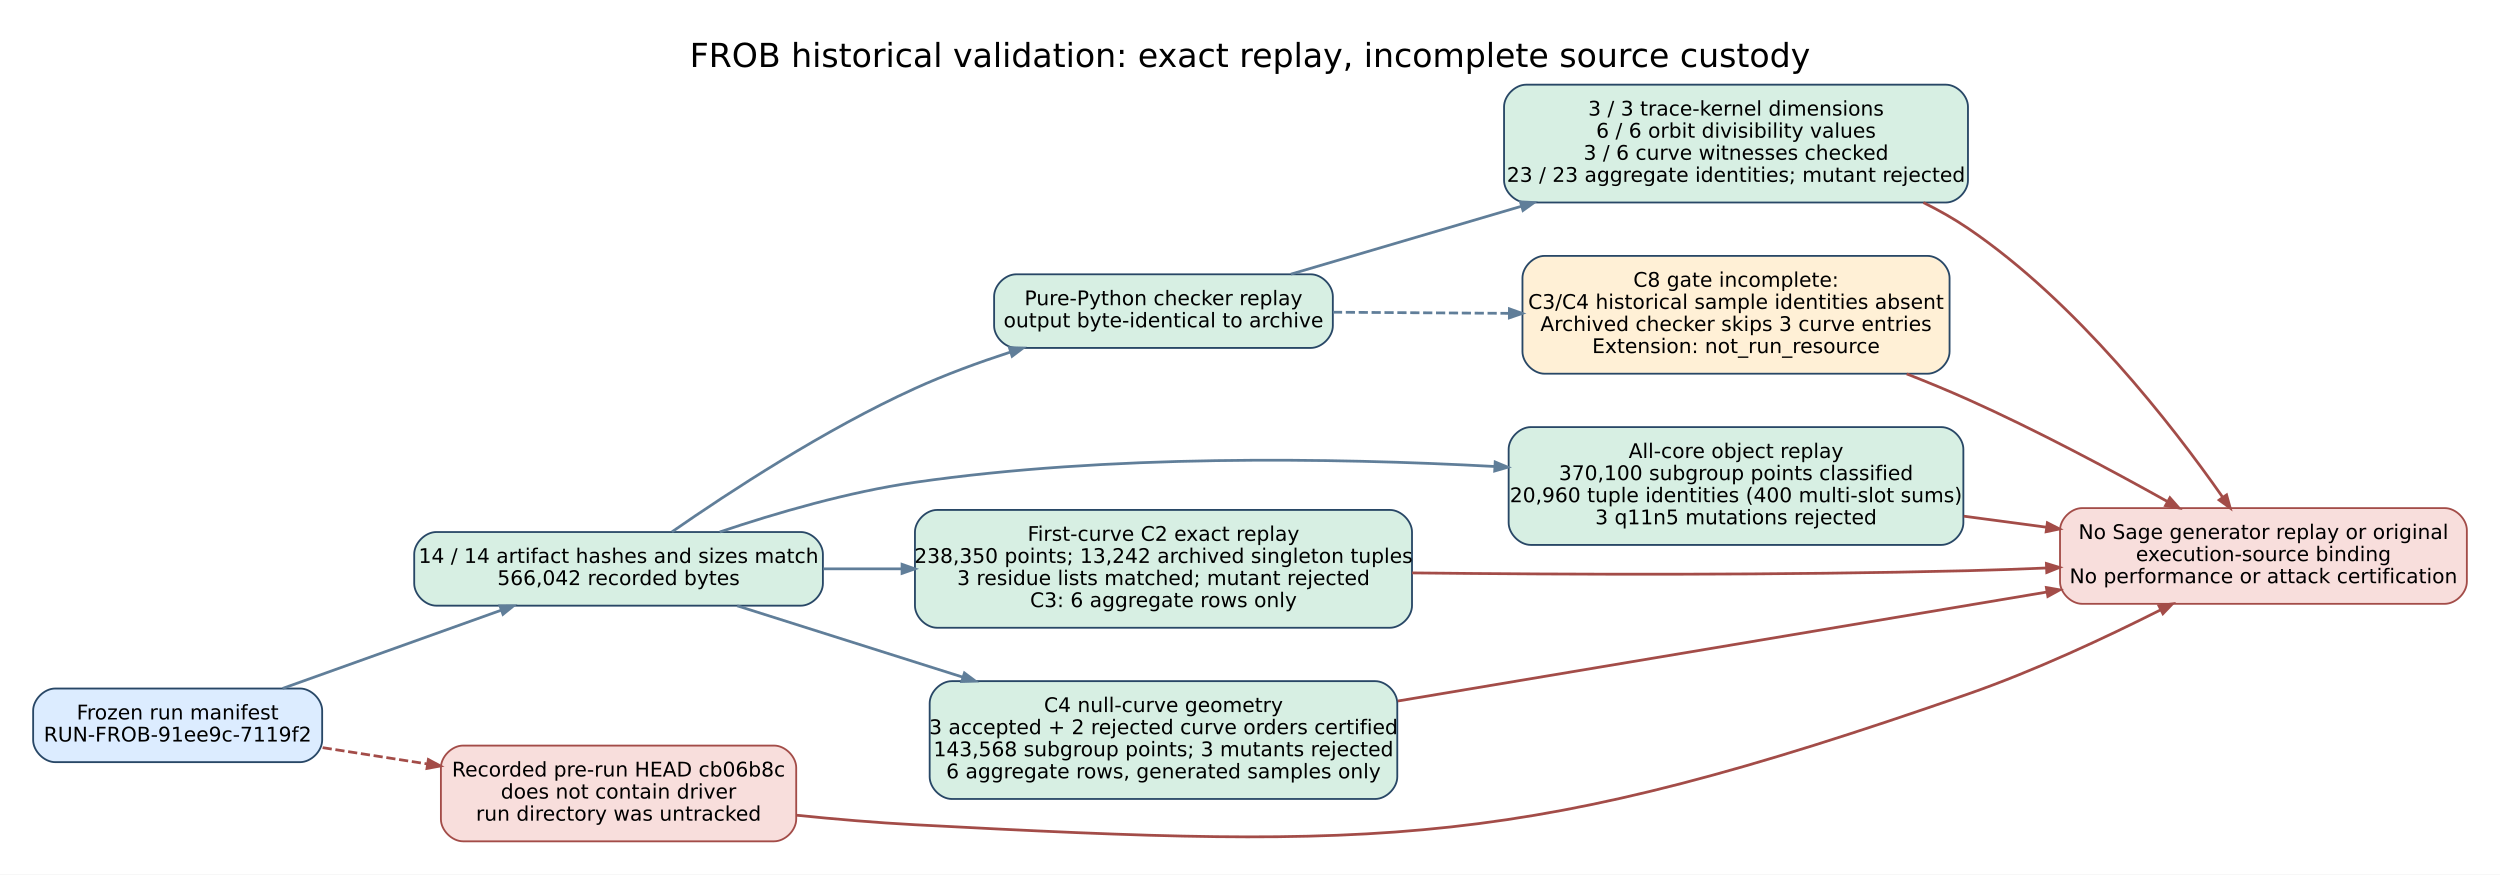
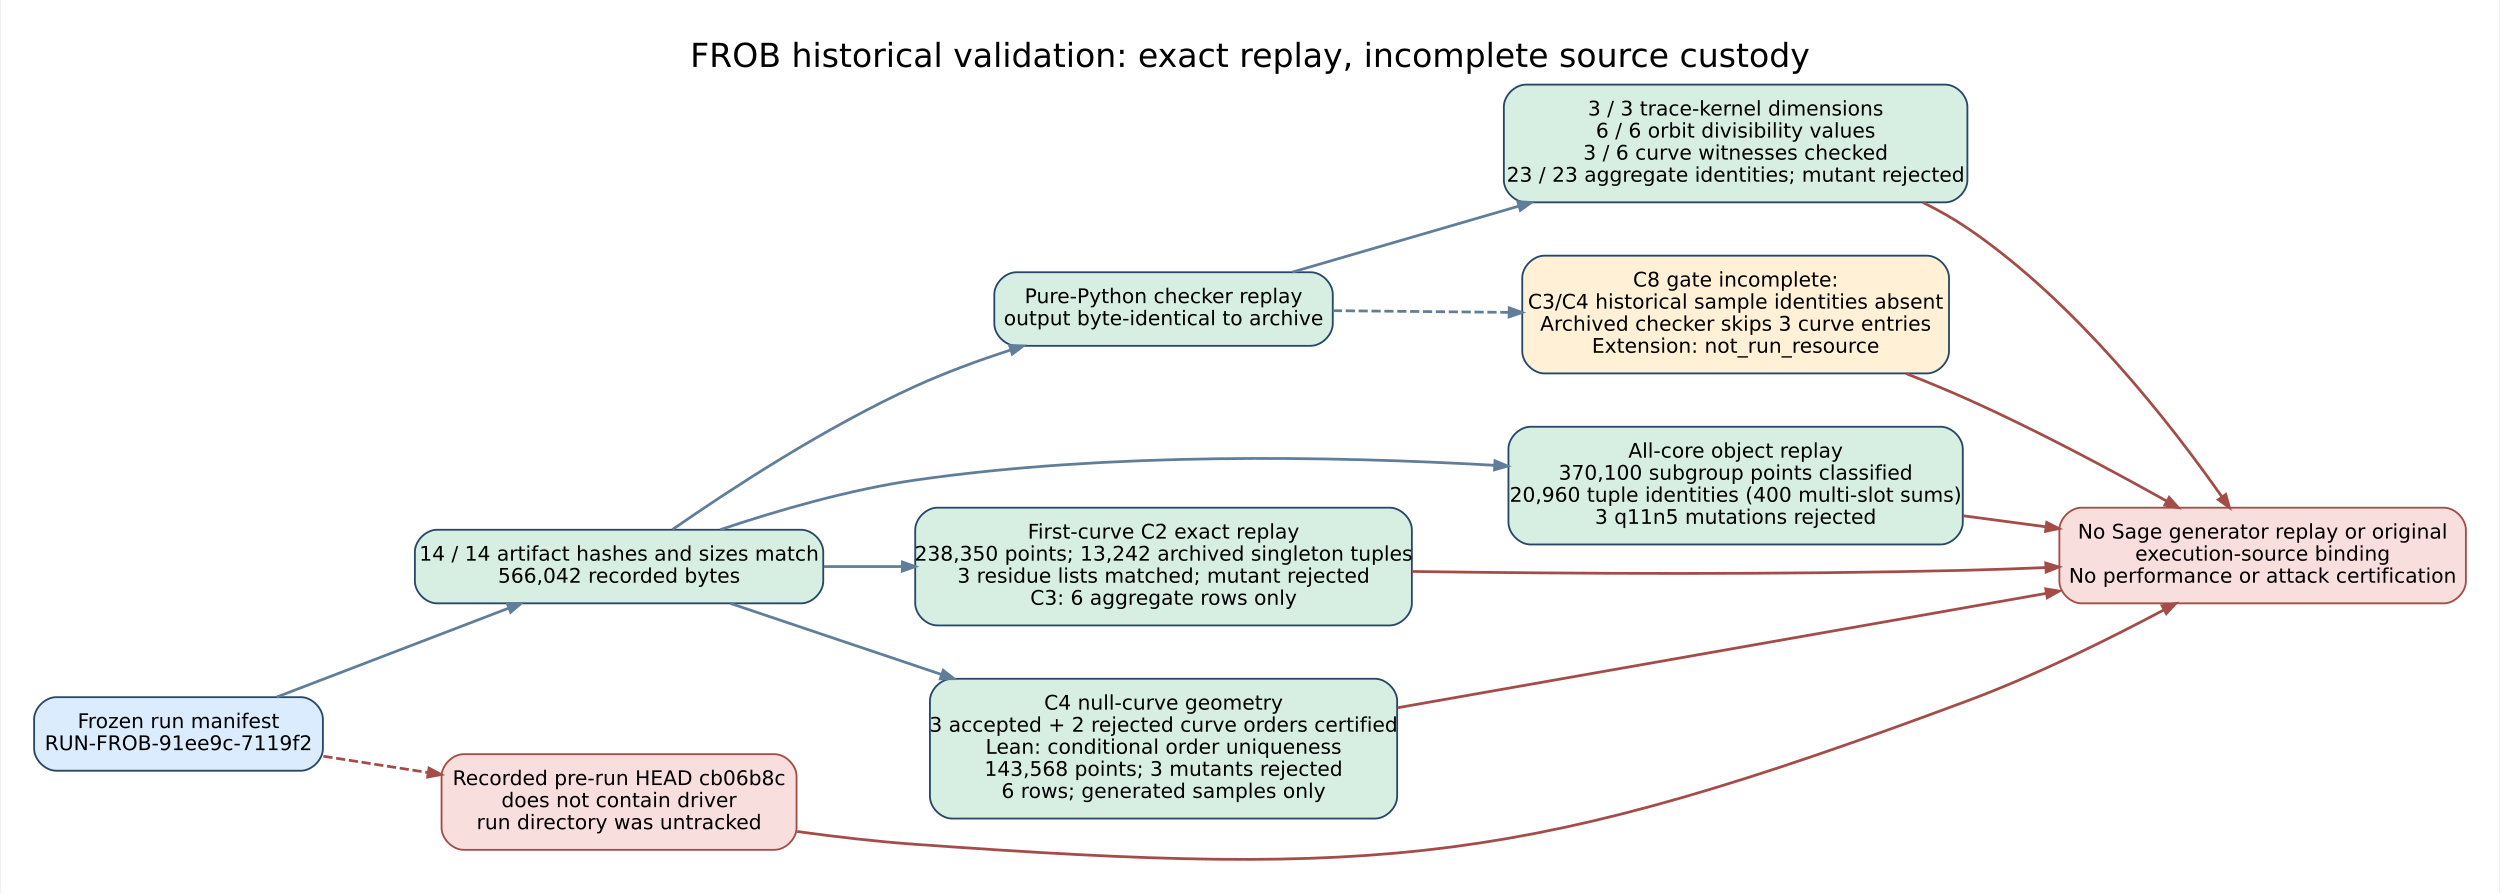
- <svg xmlns="http://www.w3.org/2000/svg" width="1358pt" height="475pt" viewBox="0.00 0.00 1358.00 475.00">
-   <g id="graph0" class="graph" transform="scale(1 1) rotate(0) translate(18 457)">
-     <polygon fill="white" stroke="transparent" points="-18,18 -18,-457 1340,-457 1340,18 -18,18" />
-     <text text-anchor="middle" x="661" y="-420.6" font-family="DejaVu Sans" font-size="18.00">FROB historical validation: exact replay, incomplete source custody</text>
+ <svg xmlns="http://www.w3.org/2000/svg" width="1358pt" height="485pt" viewBox="0.00 0.00 1358.00 485.39">
+   <g id="graph0" class="graph" transform="scale(1 1) rotate(0) translate(18 467.39)">
+     <polygon fill="white" stroke="transparent" points="-18,18 -18,-467.39 1340,-467.39 1340,18 -18,18" />
+     <text text-anchor="middle" x="661" y="-430.99" font-family="DejaVu Sans" font-size="18.00">FROB historical validation: exact replay, incomplete source custody</text>
    <g id="node1" class="node">
-       <path fill="#dcecff" stroke="#284766" d="M145,-83C145,-83 12,-83 12,-83 6,-83 0,-77 0,-71 0,-71 0,-55 0,-55 0,-49 6,-43 12,-43 12,-43 145,-43 145,-43 151,-43 157,-49 157,-55 157,-55 157,-71 157,-71 157,-77 151,-83 145,-83" />
-       <text text-anchor="middle" x="78.5" y="-66.2" font-family="DejaVu Sans" font-size="11.00">Frozen run manifest</text>
-       <text text-anchor="middle" x="78.5" y="-54.2" font-family="DejaVu Sans" font-size="11.00">RUN-FROB-91ee9c-7119f2</text>
+       <path fill="#dcecff" stroke="#284766" d="M145,-88.39C145,-88.39 12,-88.39 12,-88.39 6,-88.39 0,-82.39 0,-76.39 0,-76.39 0,-60.39 0,-60.39 0,-54.39 6,-48.39 12,-48.39 12,-48.39 145,-48.39 145,-48.39 151,-48.39 157,-54.39 157,-60.39 157,-60.39 157,-76.39 157,-76.39 157,-82.39 151,-88.39 145,-88.39" />
+       <text text-anchor="middle" x="78.5" y="-71.59" font-family="DejaVu Sans" font-size="11.00">Frozen run manifest</text>
+       <text text-anchor="middle" x="78.5" y="-59.59" font-family="DejaVu Sans" font-size="11.00">RUN-FROB-91ee9c-7119f2</text>
    </g>
    <g id="node2" class="node">
-       <path fill="#d7efe3" stroke="#284766" d="M417,-168C417,-168 219,-168 219,-168 213,-168 207,-162 207,-156 207,-156 207,-140 207,-140 207,-134 213,-128 219,-128 219,-128 417,-128 417,-128 423,-128 429,-134 429,-140 429,-140 429,-156 429,-156 429,-162 423,-168 417,-168" />
-       <text text-anchor="middle" x="318" y="-151.2" font-family="DejaVu Sans" font-size="11.00">14 / 14 artifact hashes and sizes match</text>
-       <text text-anchor="middle" x="318" y="-139.2" font-family="DejaVu Sans" font-size="11.00">566,042 recorded bytes</text>
+       <path fill="#d7efe3" stroke="#284766" d="M417,-179.39C417,-179.39 219,-179.39 219,-179.39 213,-179.39 207,-173.39 207,-167.39 207,-167.39 207,-151.39 207,-151.39 207,-145.39 213,-139.39 219,-139.39 219,-139.39 417,-139.39 417,-139.39 423,-139.39 429,-145.39 429,-151.39 429,-151.39 429,-167.39 429,-167.39 429,-173.39 423,-179.39 417,-179.39" />
+       <text text-anchor="middle" x="318" y="-162.59" font-family="DejaVu Sans" font-size="11.00">14 / 14 artifact hashes and sizes match</text>
+       <text text-anchor="middle" x="318" y="-150.59" font-family="DejaVu Sans" font-size="11.00">566,042 recorded bytes</text>
    </g>
    <g id="edge1" class="edge">
-       <path fill="none" stroke="#607e99" stroke-width="1.5" d="M135.48,-83.04C171.12,-95.79 217.33,-112.33 254.21,-125.53" />
-       <polygon fill="#607e99" stroke="#607e99" stroke-width="1.5" points="253.57,-127.9 260.98,-127.95 255.22,-123.29 253.57,-127.9" />
+       <path fill="none" stroke="#607e99" stroke-width="1.5" d="M131.91,-88.47C169.23,-102.77 219.42,-122 258.12,-136.83" />
+       <polygon fill="#607e99" stroke="#607e99" stroke-width="1.5" points="257.31,-139.14 264.72,-139.36 259.06,-134.56 257.31,-139.14" />
    </g>
    <g id="node9" class="node">
-       <path fill="#f8dedc" stroke="#a34c48" d="M402.5,-52C402.5,-52 233.5,-52 233.5,-52 227.5,-52 221.5,-46 221.5,-40 221.5,-40 221.5,-12 221.5,-12 221.5,-6 227.5,0 233.5,0 233.5,0 402.5,0 402.5,0 408.5,0 414.5,-6 414.5,-12 414.5,-12 414.5,-40 414.5,-40 414.5,-46 408.5,-52 402.5,-52" />
-       <text text-anchor="middle" x="318" y="-35.2" font-family="DejaVu Sans" font-size="11.00">Recorded pre-run HEAD cb06b8c</text>
-       <text text-anchor="middle" x="318" y="-23.2" font-family="DejaVu Sans" font-size="11.00">does not contain driver</text>
-       <text text-anchor="middle" x="318" y="-11.2" font-family="DejaVu Sans" font-size="11.00">run directory was untracked</text>
+       <path fill="#f8dedc" stroke="#a34c48" d="M402.5,-57.39C402.5,-57.39 233.5,-57.39 233.5,-57.39 227.5,-57.39 221.5,-51.39 221.5,-45.39 221.5,-45.39 221.5,-17.39 221.5,-17.39 221.5,-11.39 227.5,-5.39 233.5,-5.39 233.5,-5.39 402.5,-5.39 402.5,-5.39 408.5,-5.39 414.5,-11.39 414.5,-17.39 414.5,-17.39 414.5,-45.39 414.5,-45.39 414.5,-51.39 408.5,-57.39 402.5,-57.39" />
+       <text text-anchor="middle" x="318" y="-40.59" font-family="DejaVu Sans" font-size="11.00">Recorded pre-run HEAD cb06b8c</text>
+       <text text-anchor="middle" x="318" y="-28.59" font-family="DejaVu Sans" font-size="11.00">does not contain driver</text>
+       <text text-anchor="middle" x="318" y="-16.59" font-family="DejaVu Sans" font-size="11.00">run directory was untracked</text>
    </g>
    <g id="edge8" class="edge">
-       <path fill="none" stroke="#a34c48" stroke-width="1.5" stroke-dasharray="5,2" d="M157.27,-50.88C175.46,-48.05 195.12,-44.99 214.21,-42.01" />
-       <polygon fill="#a34c48" stroke="#a34c48" stroke-width="1.5" points="214.68,-44.42 221.22,-40.92 213.92,-39.58 214.68,-44.42" />
+       <path fill="none" stroke="#a34c48" stroke-width="1.5" stroke-dasharray="5,2" d="M157.27,-56.27C175.46,-53.44 195.12,-50.38 214.21,-47.4" />
+       <polygon fill="#a34c48" stroke="#a34c48" stroke-width="1.5" points="214.68,-49.81 221.22,-46.31 213.92,-44.97 214.68,-49.81" />
    </g>
    <g id="node3" class="node">
-       <path fill="#d7efe3" stroke="#284766" d="M694,-308C694,-308 534,-308 534,-308 528,-308 522,-302 522,-296 522,-296 522,-280 522,-280 522,-274 528,-268 534,-268 534,-268 694,-268 694,-268 700,-268 706,-274 706,-280 706,-280 706,-296 706,-296 706,-302 700,-308 694,-308" />
-       <text text-anchor="middle" x="614" y="-291.2" font-family="DejaVu Sans" font-size="11.00">Pure-Python checker replay</text>
-       <text text-anchor="middle" x="614" y="-279.2" font-family="DejaVu Sans" font-size="11.00">output byte-identical to archive</text>
+       <path fill="#d7efe3" stroke="#284766" d="M694,-319.39C694,-319.39 534,-319.39 534,-319.39 528,-319.39 522,-313.39 522,-307.39 522,-307.39 522,-291.39 522,-291.39 522,-285.39 528,-279.39 534,-279.39 534,-279.39 694,-279.39 694,-279.39 700,-279.39 706,-285.39 706,-291.39 706,-291.39 706,-307.39 706,-307.39 706,-313.39 700,-319.39 694,-319.39" />
+       <text text-anchor="middle" x="614" y="-302.59" font-family="DejaVu Sans" font-size="11.00">Pure-Python checker replay</text>
+       <text text-anchor="middle" x="614" y="-290.59" font-family="DejaVu Sans" font-size="11.00">output byte-identical to archive</text>
    </g>
    <g id="edge2" class="edge">
-       <path fill="none" stroke="#607e99" stroke-width="1.5" d="M347.01,-168.11C378.06,-189.68 430.22,-223.83 479,-246 495.36,-253.44 513.41,-260.07 530.82,-265.75" />
-       <polygon fill="#607e99" stroke="#607e99" stroke-width="1.5" points="530.3,-268.16 537.71,-267.96 531.79,-263.49 530.3,-268.16" />
+       <path fill="none" stroke="#607e99" stroke-width="1.5" d="M347.01,-179.5C378.06,-201.07 430.22,-235.21 479,-257.39 495.36,-264.82 513.41,-271.46 530.82,-277.14" />
+       <polygon fill="#607e99" stroke="#607e99" stroke-width="1.5" points="530.3,-279.55 537.71,-279.35 531.79,-274.88 530.3,-279.55" />
    </g>
    <g id="node5" class="node">
-       <path fill="#d7efe3" stroke="#284766" d="M1036.5,-225C1036.5,-225 813.5,-225 813.5,-225 807.5,-225 801.5,-219 801.5,-213 801.5,-213 801.5,-173 801.5,-173 801.5,-167 807.5,-161 813.5,-161 813.5,-161 1036.5,-161 1036.5,-161 1042.5,-161 1048.5,-167 1048.5,-173 1048.5,-173 1048.5,-213 1048.5,-213 1048.5,-219 1042.5,-225 1036.5,-225" />
-       <text text-anchor="middle" x="925" y="-208.2" font-family="DejaVu Sans" font-size="11.00">All-core object replay</text>
-       <text text-anchor="middle" x="925" y="-196.2" font-family="DejaVu Sans" font-size="11.00">370,100 subgroup points classified</text>
-       <text text-anchor="middle" x="925" y="-184.2" font-family="DejaVu Sans" font-size="11.00">20,960 tuple identities (400 multi-slot sums)</text>
-       <text text-anchor="middle" x="925" y="-172.2" font-family="DejaVu Sans" font-size="11.00">3 q11n5 mutations rejected</text>
+       <path fill="#d7efe3" stroke="#284766" d="M1036.5,-235.39C1036.5,-235.39 813.5,-235.39 813.5,-235.39 807.5,-235.39 801.5,-229.39 801.5,-223.39 801.5,-223.39 801.5,-183.39 801.5,-183.39 801.5,-177.39 807.5,-171.39 813.5,-171.39 813.5,-171.39 1036.5,-171.39 1036.5,-171.39 1042.5,-171.39 1048.5,-177.39 1048.5,-183.39 1048.5,-183.39 1048.5,-223.39 1048.5,-223.39 1048.5,-229.39 1042.5,-235.39 1036.5,-235.39" />
+       <text text-anchor="middle" x="925" y="-218.59" font-family="DejaVu Sans" font-size="11.00">All-core object replay</text>
+       <text text-anchor="middle" x="925" y="-206.59" font-family="DejaVu Sans" font-size="11.00">370,100 subgroup points classified</text>
+       <text text-anchor="middle" x="925" y="-194.59" font-family="DejaVu Sans" font-size="11.00">20,960 tuple identities (400 multi-slot sums)</text>
+       <text text-anchor="middle" x="925" y="-182.59" font-family="DejaVu Sans" font-size="11.00">3 q11n5 mutations rejected</text>
    </g>
    <g id="edge4" class="edge">
-       <path fill="none" stroke="#607e99" stroke-width="1.5" d="M372.94,-168.03C403.57,-178.34 442.89,-189.81 479,-195 584.17,-210.13 704.76,-208.42 793.86,-203.61" />
-       <polygon fill="#607e99" stroke="#607e99" stroke-width="1.5" points="794.18,-206.04 801.03,-203.21 793.91,-201.15 794.18,-206.04" />
+       <path fill="none" stroke="#607e99" stroke-width="1.5" d="M372.94,-179.42C403.57,-189.73 442.89,-201.19 479,-206.39 584.17,-221.51 704.77,-219.52 793.86,-214.44" />
+       <polygon fill="#607e99" stroke="#607e99" stroke-width="1.5" points="794.19,-216.88 801.03,-214.02 793.9,-211.98 794.19,-216.88" />
    </g>
    <g id="node6" class="node">
-       <path fill="#d7efe3" stroke="#284766" d="M737,-180C737,-180 491,-180 491,-180 485,-180 479,-174 479,-168 479,-168 479,-128 479,-128 479,-122 485,-116 491,-116 491,-116 737,-116 737,-116 743,-116 749,-122 749,-128 749,-128 749,-168 749,-168 749,-174 743,-180 737,-180" />
-       <text text-anchor="middle" x="614" y="-163.2" font-family="DejaVu Sans" font-size="11.00">First-curve C2 exact replay</text>
-       <text text-anchor="middle" x="614" y="-151.2" font-family="DejaVu Sans" font-size="11.00">238,350 points; 13,242 archived singleton tuples</text>
-       <text text-anchor="middle" x="614" y="-139.2" font-family="DejaVu Sans" font-size="11.00">3 residue lists matched; mutant rejected</text>
-       <text text-anchor="middle" x="614" y="-127.2" font-family="DejaVu Sans" font-size="11.00">C3: 6 aggregate rows only</text>
+       <path fill="#d7efe3" stroke="#284766" d="M737,-191.39C737,-191.39 491,-191.39 491,-191.39 485,-191.39 479,-185.39 479,-179.39 479,-179.39 479,-139.39 479,-139.39 479,-133.39 485,-127.39 491,-127.39 491,-127.39 737,-127.39 737,-127.39 743,-127.39 749,-133.39 749,-139.39 749,-139.39 749,-179.39 749,-179.39 749,-185.39 743,-191.39 737,-191.39" />
+       <text text-anchor="middle" x="614" y="-174.59" font-family="DejaVu Sans" font-size="11.00">First-curve C2 exact replay</text>
+       <text text-anchor="middle" x="614" y="-162.59" font-family="DejaVu Sans" font-size="11.00">238,350 points; 13,242 archived singleton tuples</text>
+       <text text-anchor="middle" x="614" y="-150.59" font-family="DejaVu Sans" font-size="11.00">3 residue lists matched; mutant rejected</text>
+       <text text-anchor="middle" x="614" y="-138.59" font-family="DejaVu Sans" font-size="11.00">C3: 6 aggregate rows only</text>
    </g>
    <g id="edge5" class="edge">
-       <path fill="none" stroke="#607e99" stroke-width="1.5" d="M429.31,-148C443.24,-148 457.65,-148 471.97,-148" />
-       <polygon fill="#607e99" stroke="#607e99" stroke-width="1.5" points="472,-150.45 479,-148 472,-145.55 472,-150.45" />
+       <path fill="none" stroke="#607e99" stroke-width="1.5" d="M429.31,-159.39C443.24,-159.39 457.65,-159.39 471.97,-159.39" />
+       <polygon fill="#607e99" stroke="#607e99" stroke-width="1.5" points="472,-161.84 479,-159.39 472,-156.94 472,-161.84" />
    </g>
    <g id="node7" class="node">
-       <path fill="#d7efe3" stroke="#284766" d="M729,-87C729,-87 499,-87 499,-87 493,-87 487,-81 487,-75 487,-75 487,-35 487,-35 487,-29 493,-23 499,-23 499,-23 729,-23 729,-23 735,-23 741,-29 741,-35 741,-35 741,-75 741,-75 741,-81 735,-87 729,-87" />
-       <text text-anchor="middle" x="614" y="-70.2" font-family="DejaVu Sans" font-size="11.00">C4 null-curve geometry</text>
-       <text text-anchor="middle" x="614" y="-58.2" font-family="DejaVu Sans" font-size="11.00">3 accepted + 2 rejected curve orders certified</text>
-       <text text-anchor="middle" x="614" y="-46.2" font-family="DejaVu Sans" font-size="11.00">143,568 subgroup points; 3 mutants rejected</text>
-       <text text-anchor="middle" x="614" y="-34.2" font-family="DejaVu Sans" font-size="11.00">6 aggregate rows, generated samples only</text>
+       <path fill="#d7efe3" stroke="#284766" d="M729,-98.39C729,-98.39 499,-98.39 499,-98.39 493,-98.39 487,-92.39 487,-86.39 487,-86.39 487,-34.39 487,-34.39 487,-28.39 493,-22.39 499,-22.39 499,-22.39 729,-22.39 729,-22.39 735,-22.39 741,-28.39 741,-34.39 741,-34.39 741,-86.39 741,-86.39 741,-92.39 735,-98.39 729,-98.39" />
+       <text text-anchor="middle" x="614" y="-81.59" font-family="DejaVu Sans" font-size="11.00">C4 null-curve geometry</text>
+       <text text-anchor="middle" x="614" y="-69.59" font-family="DejaVu Sans" font-size="11.00">3 accepted + 2 rejected curve orders certified</text>
+       <text text-anchor="middle" x="614" y="-57.59" font-family="DejaVu Sans" font-size="11.00">Lean: conditional order uniqueness</text>
+       <text text-anchor="middle" x="614" y="-45.59" font-family="DejaVu Sans" font-size="11.00">143,568 points; 3 mutants rejected</text>
+       <text text-anchor="middle" x="614" y="-33.59" font-family="DejaVu Sans" font-size="11.00">6 rows; generated samples only</text>
    </g>
    <g id="edge6" class="edge">
-       <path fill="none" stroke="#607e99" stroke-width="1.5" d="M382.43,-127.93C418.17,-116.63 463.78,-102.2 504.98,-89.17" />
-       <polygon fill="#607e99" stroke="#607e99" stroke-width="1.5" points="505.88,-91.45 511.82,-87.01 504.4,-86.78 505.88,-91.45" />
+       <path fill="none" stroke="#607e99" stroke-width="1.5" d="M378.5,-139.35C411.49,-128.24 453.72,-114.02 493.24,-100.72" />
+       <polygon fill="#607e99" stroke="#607e99" stroke-width="1.5" points="494.22,-102.97 500.07,-98.42 492.65,-98.33 494.22,-102.97" />
    </g>
    <g id="node4" class="node">
-       <path fill="#d7efe3" stroke="#284766" d="M1039,-411C1039,-411 811,-411 811,-411 805,-411 799,-405 799,-399 799,-399 799,-359 799,-359 799,-353 805,-347 811,-347 811,-347 1039,-347 1039,-347 1045,-347 1051,-353 1051,-359 1051,-359 1051,-399 1051,-399 1051,-405 1045,-411 1039,-411" />
-       <text text-anchor="middle" x="925" y="-394.2" font-family="DejaVu Sans" font-size="11.00">3 / 3 trace-kernel dimensions</text>
-       <text text-anchor="middle" x="925" y="-382.2" font-family="DejaVu Sans" font-size="11.00">6 / 6 orbit divisibility values</text>
-       <text text-anchor="middle" x="925" y="-370.2" font-family="DejaVu Sans" font-size="11.00">3 / 6 curve witnesses checked</text>
-       <text text-anchor="middle" x="925" y="-358.2" font-family="DejaVu Sans" font-size="11.00">23 / 23 aggregate identities; mutant rejected</text>
+       <path fill="#d7efe3" stroke="#284766" d="M1039,-421.39C1039,-421.39 811,-421.39 811,-421.39 805,-421.39 799,-415.39 799,-409.39 799,-409.39 799,-369.39 799,-369.39 799,-363.39 805,-357.39 811,-357.39 811,-357.39 1039,-357.39 1039,-357.39 1045,-357.39 1051,-363.39 1051,-369.39 1051,-369.39 1051,-409.39 1051,-409.39 1051,-415.39 1045,-421.39 1039,-421.39" />
+       <text text-anchor="middle" x="925" y="-404.59" font-family="DejaVu Sans" font-size="11.00">3 / 3 trace-kernel dimensions</text>
+       <text text-anchor="middle" x="925" y="-392.59" font-family="DejaVu Sans" font-size="11.00">6 / 6 orbit divisibility values</text>
+       <text text-anchor="middle" x="925" y="-380.59" font-family="DejaVu Sans" font-size="11.00">3 / 6 curve witnesses checked</text>
+       <text text-anchor="middle" x="925" y="-368.59" font-family="DejaVu Sans" font-size="11.00">23 / 23 aggregate identities; mutant rejected</text>
    </g>
    <g id="edge3" class="edge">
-       <path fill="none" stroke="#607e99" stroke-width="1.5" d="M683.19,-308.08C719.97,-318.91 766.36,-332.57 808.57,-345.01" />
-       <polygon fill="#607e99" stroke="#607e99" stroke-width="1.5" points="807.9,-347.36 815.31,-346.99 809.29,-342.66 807.9,-347.36" />
+       <path fill="none" stroke="#607e99" stroke-width="1.5" d="M683.96,-319.47C720.19,-330.02 765.57,-343.24 807.1,-355.34" />
+       <polygon fill="#607e99" stroke="#607e99" stroke-width="1.5" points="806.59,-357.74 814,-357.35 807.96,-353.04 806.59,-357.74" />
    </g>
    <g id="node8" class="node">
-       <path fill="#fff0d6" stroke="#284766" d="M1029,-318C1029,-318 821,-318 821,-318 815,-318 809,-312 809,-306 809,-306 809,-266 809,-266 809,-260 815,-254 821,-254 821,-254 1029,-254 1029,-254 1035,-254 1041,-260 1041,-266 1041,-266 1041,-306 1041,-306 1041,-312 1035,-318 1029,-318" />
-       <text text-anchor="middle" x="925" y="-301.2" font-family="DejaVu Sans" font-size="11.00">C8 gate incomplete:</text>
-       <text text-anchor="middle" x="925" y="-289.2" font-family="DejaVu Sans" font-size="11.00">C3/C4 historical sample identities absent</text>
-       <text text-anchor="middle" x="925" y="-277.2" font-family="DejaVu Sans" font-size="11.00">Archived checker skips 3 curve entries</text>
-       <text text-anchor="middle" x="925" y="-265.2" font-family="DejaVu Sans" font-size="11.00">Extension: not_run_resource</text>
+       <path fill="#fff0d6" stroke="#284766" d="M1029,-328.39C1029,-328.39 821,-328.39 821,-328.39 815,-328.39 809,-322.39 809,-316.39 809,-316.39 809,-276.39 809,-276.39 809,-270.39 815,-264.39 821,-264.39 821,-264.39 1029,-264.39 1029,-264.39 1035,-264.39 1041,-270.39 1041,-276.39 1041,-276.39 1041,-316.39 1041,-316.39 1041,-322.39 1035,-328.39 1029,-328.39" />
+       <text text-anchor="middle" x="925" y="-311.59" font-family="DejaVu Sans" font-size="11.00">C8 gate incomplete:</text>
+       <text text-anchor="middle" x="925" y="-299.59" font-family="DejaVu Sans" font-size="11.00">C3/C4 historical sample identities absent</text>
+       <text text-anchor="middle" x="925" y="-287.59" font-family="DejaVu Sans" font-size="11.00">Archived checker skips 3 curve entries</text>
+       <text text-anchor="middle" x="925" y="-275.59" font-family="DejaVu Sans" font-size="11.00">Extension: not_run_resource</text>
    </g>
    <g id="edge7" class="edge">
-       <path fill="none" stroke="#607e99" stroke-width="1.5" stroke-dasharray="5,2" d="M706.04,-287.41C736,-287.22 769.8,-287 801.7,-286.79" />
-       <polygon fill="#607e99" stroke="#607e99" stroke-width="1.5" points="801.91,-289.24 808.9,-286.74 801.88,-284.34 801.91,-289.24" />
+       <path fill="none" stroke="#607e99" stroke-width="1.5" stroke-dasharray="5,2" d="M706.04,-298.5C736,-298.21 769.8,-297.88 801.7,-297.57" />
+       <polygon fill="#607e99" stroke="#607e99" stroke-width="1.5" points="801.92,-300.02 808.9,-297.51 801.88,-295.12 801.92,-300.02" />
    </g>
    <g id="node10" class="node">
-       <path fill="#f8dedc" stroke="#a34c48" d="M1310,-181C1310,-181 1113,-181 1113,-181 1107,-181 1101,-175 1101,-169 1101,-169 1101,-141 1101,-141 1101,-135 1107,-129 1113,-129 1113,-129 1310,-129 1310,-129 1316,-129 1322,-135 1322,-141 1322,-141 1322,-169 1322,-169 1322,-175 1316,-181 1310,-181" />
-       <text text-anchor="middle" x="1211.5" y="-164.2" font-family="DejaVu Sans" font-size="11.00">No Sage generator replay or original</text>
-       <text text-anchor="middle" x="1211.5" y="-152.2" font-family="DejaVu Sans" font-size="11.00">execution-source binding</text>
-       <text text-anchor="middle" x="1211.5" y="-140.2" font-family="DejaVu Sans" font-size="11.00">No performance or attack certification</text>
+       <path fill="#f8dedc" stroke="#a34c48" d="M1310,-191.39C1310,-191.39 1113,-191.39 1113,-191.39 1107,-191.39 1101,-185.39 1101,-179.39 1101,-179.39 1101,-151.39 1101,-151.39 1101,-145.39 1107,-139.39 1113,-139.39 1113,-139.39 1310,-139.39 1310,-139.39 1316,-139.39 1322,-145.39 1322,-151.39 1322,-151.39 1322,-179.39 1322,-179.39 1322,-185.39 1316,-191.39 1310,-191.39" />
+       <text text-anchor="middle" x="1211.5" y="-174.59" font-family="DejaVu Sans" font-size="11.00">No Sage generator replay or original</text>
+       <text text-anchor="middle" x="1211.5" y="-162.59" font-family="DejaVu Sans" font-size="11.00">execution-source binding</text>
+       <text text-anchor="middle" x="1211.5" y="-150.59" font-family="DejaVu Sans" font-size="11.00">No performance or attack certification</text>
    </g>
    <g id="edge9" class="edge">
-       <path fill="none" stroke="#a34c48" stroke-width="1.5" d="M1026.78,-346.96C1035.24,-342.77 1043.44,-338.13 1051,-333 1109.98,-292.96 1161.64,-226.49 1189.23,-187.1" />
-       <polygon fill="#a34c48" stroke="#a34c48" stroke-width="1.5" points="1191.47,-188.17 1193.45,-181.02 1187.45,-185.37 1191.47,-188.17" />
+       <path fill="none" stroke="#a34c48" stroke-width="1.5" d="M1026.78,-357.34C1035.24,-353.16 1043.44,-348.52 1051,-343.39 1109.98,-303.35 1161.64,-236.88 1189.23,-197.49" />
+       <polygon fill="#a34c48" stroke="#a34c48" stroke-width="1.5" points="1191.47,-198.56 1193.45,-191.41 1187.45,-195.76 1191.47,-198.56" />
    </g>
    <g id="edge10" class="edge">
-       <path fill="none" stroke="#a34c48" stroke-width="1.5" d="M1048.72,-176.61C1063.58,-174.62 1078.73,-172.6 1093.51,-170.63" />
-       <polygon fill="#a34c48" stroke="#a34c48" stroke-width="1.5" points="1094.12,-173.02 1100.73,-169.66 1093.47,-168.16 1094.12,-173.02" />
+       <path fill="none" stroke="#a34c48" stroke-width="1.5" d="M1048.72,-187C1063.58,-185.01 1078.73,-182.99 1093.51,-181.01" />
+       <polygon fill="#a34c48" stroke="#a34c48" stroke-width="1.5" points="1094.12,-183.4 1100.73,-180.05 1093.47,-178.55 1094.12,-183.4" />
    </g>
    <g id="edge11" class="edge">
-       <path fill="none" stroke="#a34c48" stroke-width="1.5" d="M749.08,-145.8C835.32,-144.85 949.79,-144.46 1051,-147 1064.82,-147.35 1079.3,-147.86 1093.66,-148.47" />
-       <polygon fill="#a34c48" stroke="#a34c48" stroke-width="1.5" points="1093.6,-150.91 1100.7,-148.77 1093.81,-146.02 1093.6,-150.91" />
+       <path fill="none" stroke="#a34c48" stroke-width="1.5" d="M749.08,-156.72C835.32,-155.51 949.79,-154.85 1051,-157.39 1064.82,-157.73 1079.3,-158.25 1093.66,-158.85" />
+       <polygon fill="#a34c48" stroke="#a34c48" stroke-width="1.5" points="1093.6,-161.3 1100.7,-159.16 1093.81,-156.41 1093.6,-161.3" />
    </g>
    <g id="edge12" class="edge">
-       <path fill="none" stroke="#a34c48" stroke-width="1.5" d="M741.29,-76.21C845.59,-93.72 992.46,-118.38 1093.97,-135.43" />
-       <polygon fill="#a34c48" stroke="#a34c48" stroke-width="1.5" points="1093.59,-137.85 1100.9,-136.59 1094.4,-133.02 1093.59,-137.85" />
+       <path fill="none" stroke="#a34c48" stroke-width="1.5" d="M741.29,-82.66C845.59,-101.04 992.46,-126.94 1093.97,-144.84" />
+       <polygon fill="#a34c48" stroke="#a34c48" stroke-width="1.5" points="1093.58,-147.26 1100.9,-146.06 1094.43,-142.43 1093.58,-147.26" />
    </g>
    <g id="edge13" class="edge">
-       <path fill="none" stroke="#a34c48" stroke-width="1.5" d="M1017.72,-253.89C1029.03,-249.45 1040.34,-244.77 1051,-240 1088.03,-223.41 1128.34,-201.9 1159.18,-184.66" />
-       <polygon fill="#a34c48" stroke="#a34c48" stroke-width="1.5" points="1160.7,-186.62 1165.61,-181.05 1158.3,-182.34 1160.7,-186.62" />
+       <path fill="none" stroke="#a34c48" stroke-width="1.5" d="M1017.72,-264.28C1029.03,-259.84 1040.34,-255.16 1051,-250.39 1088.03,-233.8 1128.34,-212.29 1159.18,-195.05" />
+       <polygon fill="#a34c48" stroke="#a34c48" stroke-width="1.5" points="1160.7,-197 1165.61,-191.44 1158.3,-192.73 1160.7,-197" />
    </g>
    <g id="edge14" class="edge">
-       <path fill="none" stroke="#a34c48" stroke-width="1.5" d="M414.9,-14.14C435.98,-12 458.22,-10.1 479,-9 734.81,4.55 809.09,4.28 1051,-80 1086.88,-92.5 1125.48,-110.52 1155.72,-125.76" />
-       <polygon fill="#a34c48" stroke="#a34c48" stroke-width="1.5" points="1154.69,-127.99 1162.04,-128.97 1156.9,-123.62 1154.69,-127.99" />
+       <path fill="none" stroke="#a34c48" stroke-width="1.5" d="M414.79,-15.35C435.88,-12.45 458.15,-9.88 479,-8.39 734.92,9.91 810.54,3.11 1051,-86.39 1087.77,-100.07 1127.3,-119.62 1157.81,-135.84" />
+       <polygon fill="#a34c48" stroke="#a34c48" stroke-width="1.5" points="1156.85,-138.11 1164.18,-139.25 1159.16,-133.79 1156.85,-138.11" />
    </g>
  </g>
</svg>
